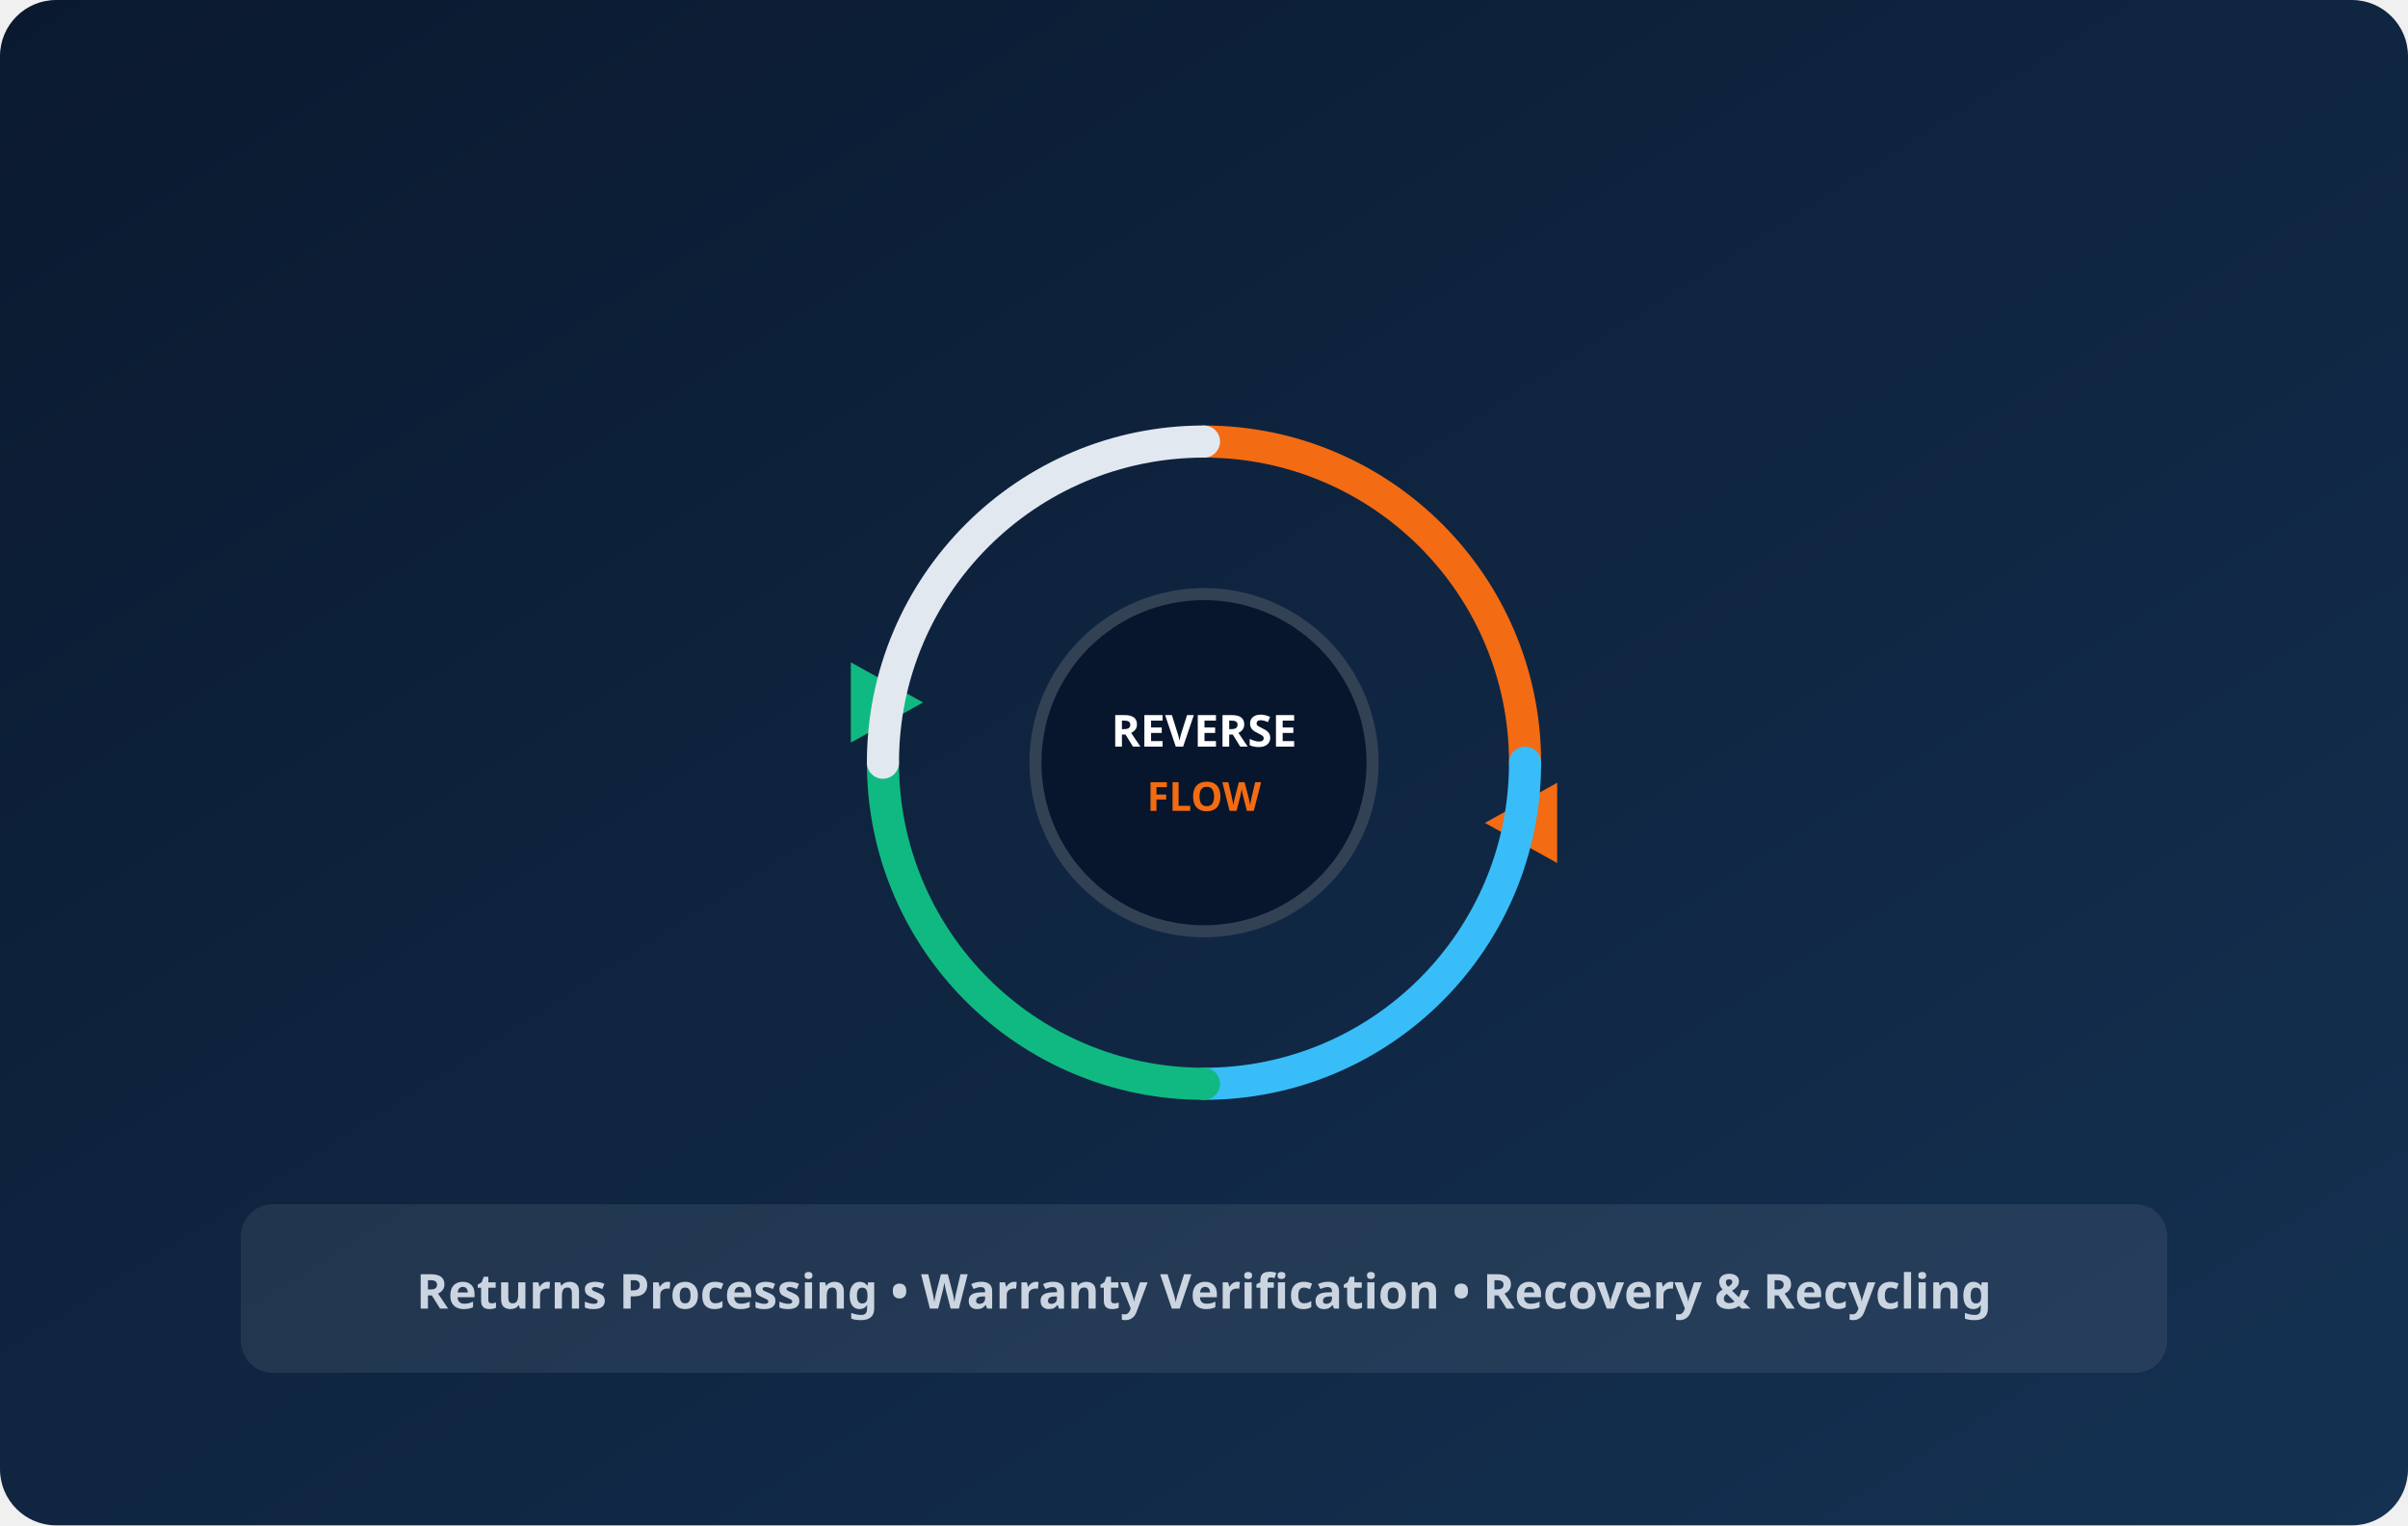
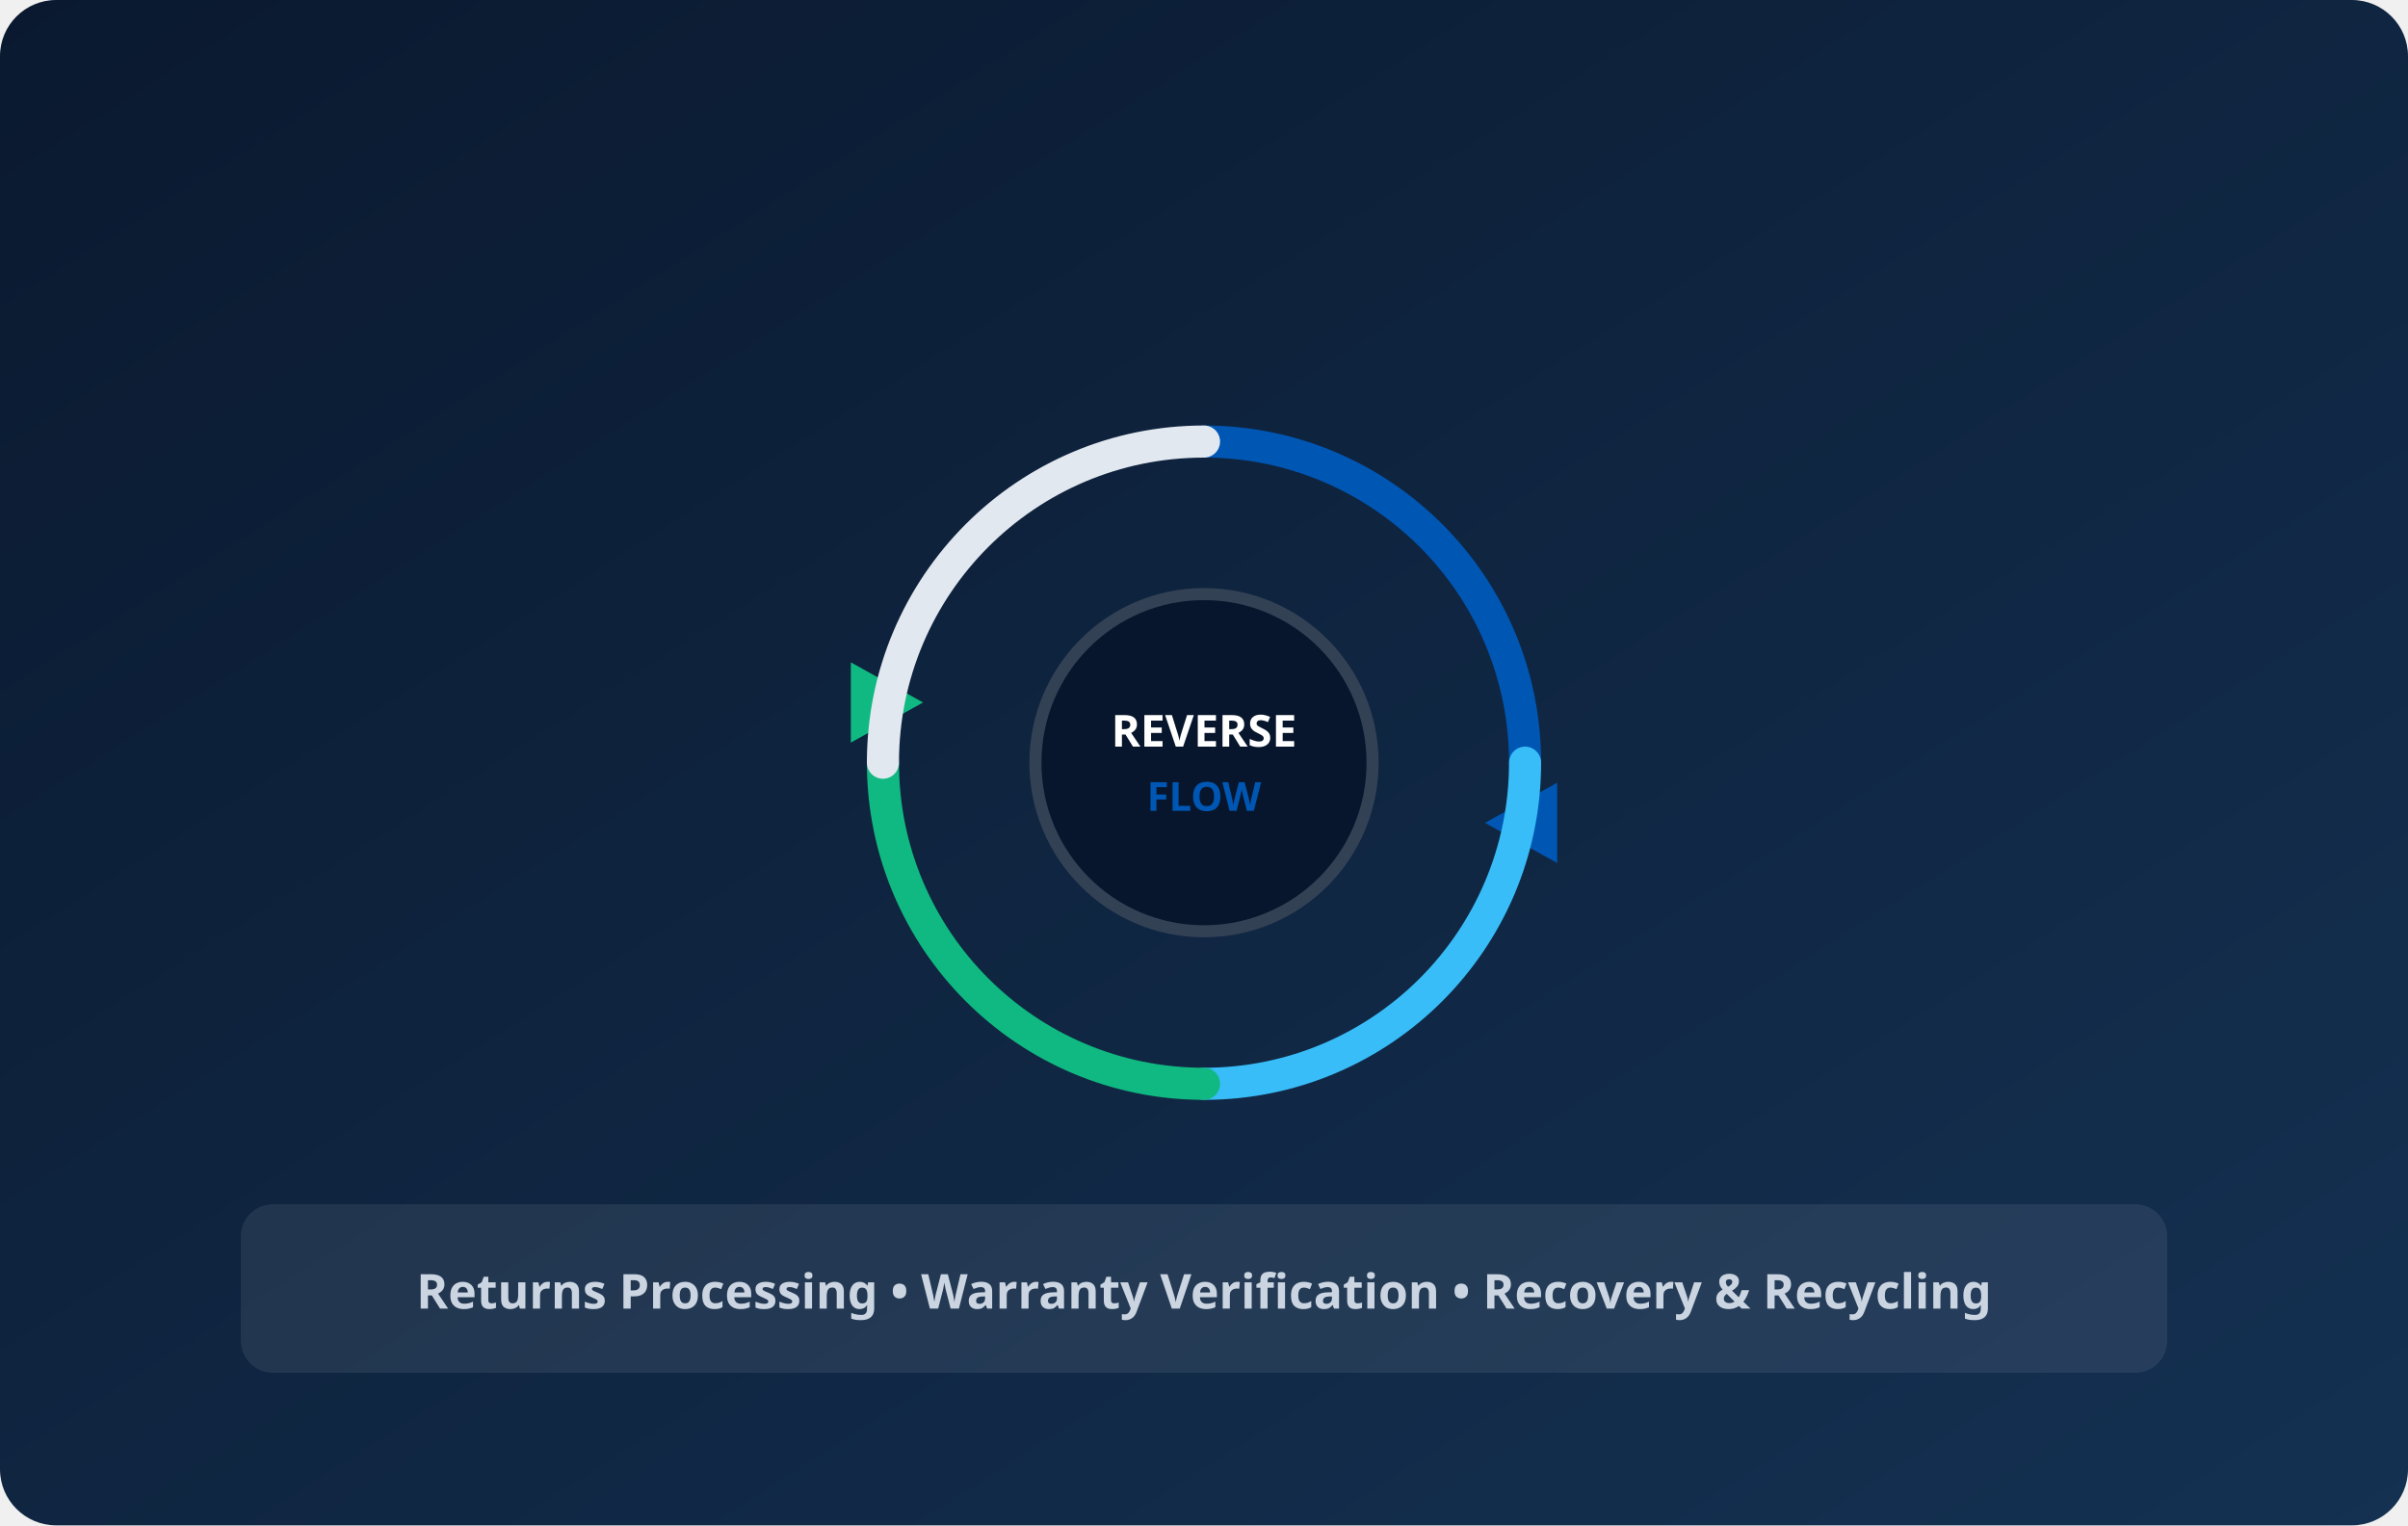
<svg xmlns="http://www.w3.org/2000/svg" viewBox="0 0 600 380" width="100%" height="100%">
  <defs>
    <linearGradient id="rlGrad" x1="0%" y1="0%" x2="100%" y2="100%">
      <stop offset="0%" stop-color="#0a192f" />
      <stop offset="100%" stop-color="#143152" />
    </linearGradient>
  </defs>
  <rect width="600" height="380" rx="14" fill="url(#rlGrad)" />
  <g transform="translate(180, 70)">
-     <path d="M 120 40 A 80 80 0 0 1 200 120" fill="none" stroke="#f36b13" stroke-width="8" stroke-linecap="round" />
-     <polygon points="190,135 208,125 208,145" fill="#f36b13" />
+     <path d="M 120 40 A 80 80 0 0 1 200 120" fill="none" stroke="#0056b3" stroke-width="8" stroke-linecap="round" />
+     <polygon points="190,135 208,125 208,145" fill="#0056b3" />
    <path d="M 200 120 A 80 80 0 0 1 120 200" fill="none" stroke="#38bdf8" stroke-width="8" stroke-linecap="round" />
    <path d="M 120 200 A 80 80 0 0 1 40 120" fill="none" stroke="#10b981" stroke-width="8" stroke-linecap="round" />
    <polygon points="50,105 32,115 32,95" fill="#10b981" />
    <path d="M 40 120 A 80 80 0 0 1 120 40" fill="none" stroke="#e2e8f0" stroke-width="8" stroke-linecap="round" />
    <circle cx="120" cy="120" r="42" fill="#07162c" stroke="#334155" stroke-width="3" />
    <text x="120" y="116" font-family="'Plus Jakarta Sans', sans-serif" font-weight="800" font-size="11" fill="#ffffff" text-anchor="middle">REVERSE</text>
-     <text x="120" y="132" font-family="'Plus Jakarta Sans', sans-serif" font-weight="700" font-size="10" fill="#f36b13" text-anchor="middle">FLOW</text>
+     <text x="120" y="132" font-family="'Plus Jakarta Sans', sans-serif" font-weight="700" font-size="10" fill="#0056b3" text-anchor="middle">FLOW</text>
  </g>
  <g transform="translate(60, 300)">
    <rect width="480" height="42" rx="8" fill="rgba(255,255,255,0.08)" />
    <text x="240" y="26" font-family="'Plus Jakarta Sans', sans-serif" font-weight="600" font-size="12" fill="#cbd5e1" text-anchor="middle">Returns Processing • Warranty Verification • Recovery &amp; Recycling</text>
  </g>
</svg>
